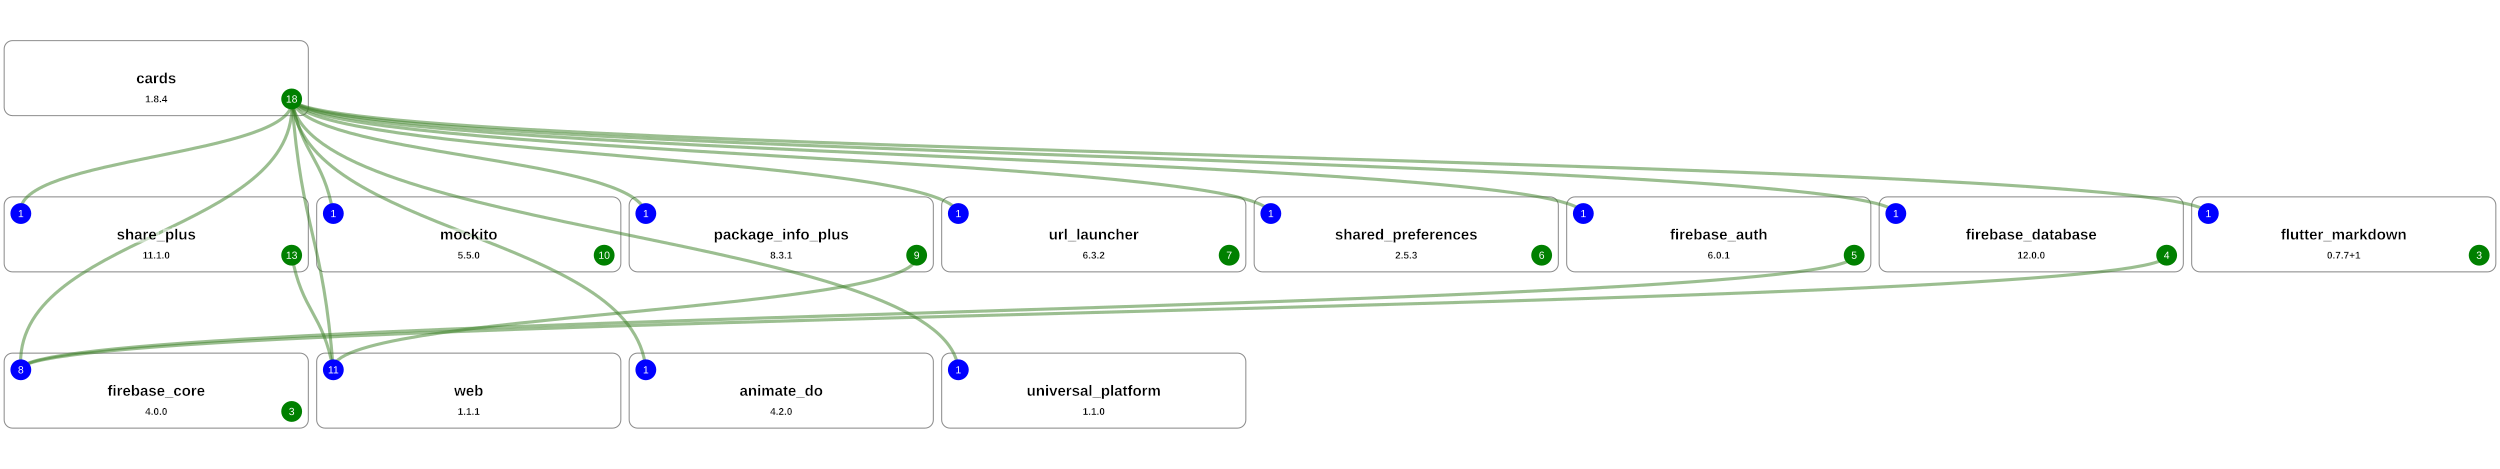
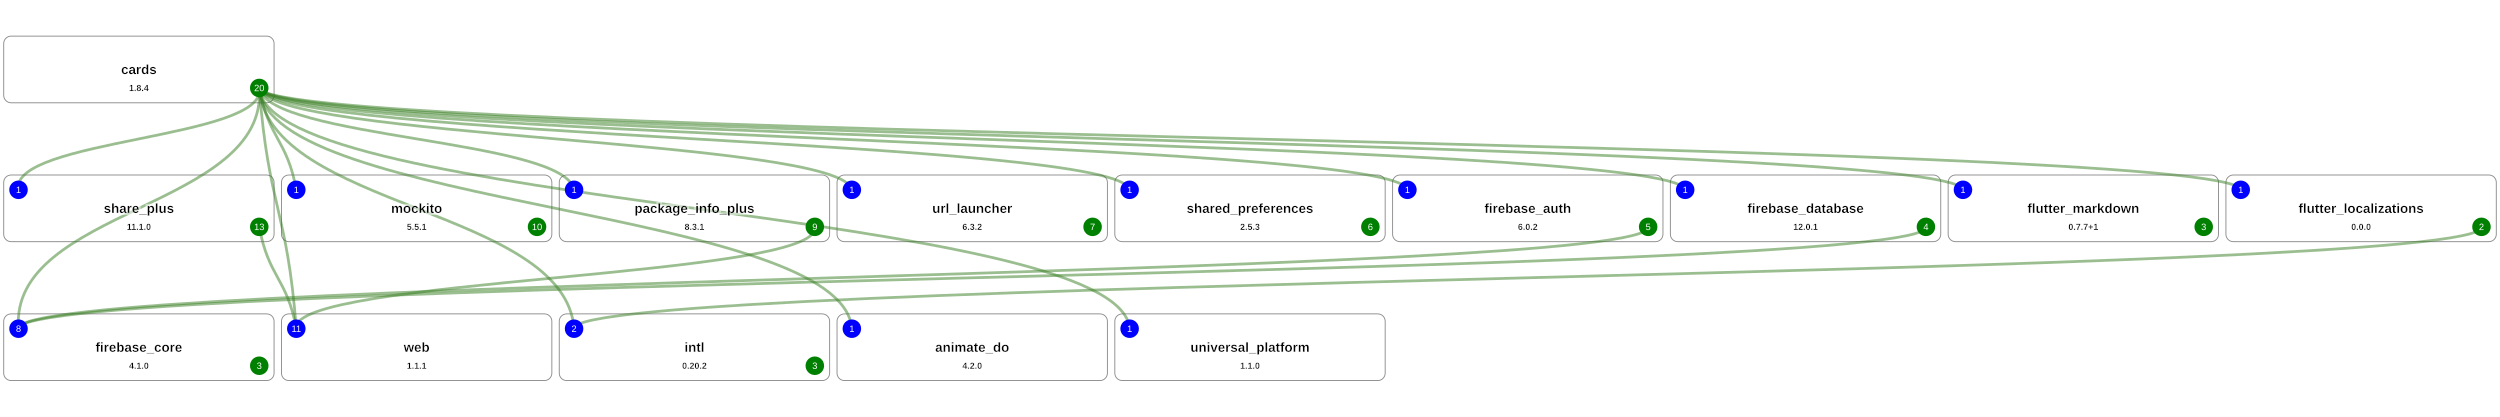
- <svg xmlns="http://www.w3.org/2000/svg" width="2400" height="450" font-family="Arial, Helvetica, sans-serif">
+ <svg xmlns="http://www.w3.org/2000/svg" width="2700" height="450" font-family="Arial, Helvetica, sans-serif">
  <style>
    .layerRectangle {
      stroke: black;
      stroke-dasharray: 5,5;
      fill: url('#layers')
    }
    .layerText {
      fill: purple;
      font-size: 150%;
      filter: url(#outlineWhite);
    }
    .nodeFolder {
      fill: #aaaaaa;
      opacity: 0.3;
      stroke: whitesmoke;
    }
    .nodeFile {
      fill: #ffffff;
      opacity: 0.9;
      stroke: gray;
    }
    .folderName {
      font-size: 180%;
      fill : white;
      font-weight: bolder;
      text-anchor: start;
      letter-spacing : 1px;
      dominant-baseline: hanging;
      filter: url(#shadow);
    }
    .nodeName {
      fill : black;
      font-weight: bold;
      text-anchor: middle;
      dominant-baseline: central;
      filter: url(#outlineWhite);
    }
    .line {
      fill : none;
      stroke-width: 3;
      opacity: 0.5;
    }
    .line:hover {
      stroke-width: 6;
      opacity: 1;
    }
</style>
  <defs id="idSvgDef">
    <linearGradient id="layers" gradientTransform="rotate(90)">
      <stop offset="0%" stop-color="#691872" stop-opacity="0.1" />
      <stop offset="100%" stop-color="#691872" stop-opacity="0.3" />
    </linearGradient>
    <filter id="shadow">
      <feGaussianBlur in="SourceAlpha" stdDeviation="2" />
      <feOffset dx="1" dy="1" result="offsetblur" />
      <feFlood flood-color="black" />
      <feComposite in2="offsetblur" operator="in" />
      <feMerge>
        <feMergeNode />
        <feMergeNode in="SourceGraphic" />
      </feMerge>
    </filter>
    <filter id="outlineWhite">
      <feMorphology in="SourceAlpha" result="DILATED" operator="dilate" radius="2" />
      <feFlood flood-color="white" flood-opacity="0.5" result="WHITE" />
      <feComposite in="WHITE" in2="DILATED" operator="in" result="OUTLINE" />
      <feMerge>
        <feMergeNode in="OUTLINE" />
        <feMergeNode in="SourceGraphic" />
      </feMerge>
    </filter>
    <filter id="outlineBlack">
      <feMorphology in="SourceAlpha" result="DILATED" operator="dilate" radius="2" />
      <feFlood flood-color="black" flood-opacity="0.5" result="BLACK" />
      <feComposite in="BLACK" in2="DILATED" operator="in" result="OUTLINE" />
      <feMerge>
        <feMergeNode in="OUTLINE" />
        <feMergeNode in="SourceGraphic" />
      </feMerge>
    </filter>
    <marker id="lineEnd" viewBox="0 -5 30 10" refX="12" orient="auto">
      <path d="M0,-16L32,0L0,16" fill="#3058FF" opacity="0.67" />
    </marker>
    <marker id="lineStart" viewBox="0 -4 8 8" refX="4" orient="auto">
      <circle cx="4" r="4" fill="#377E22" />
    </marker>
  </defs>
  <rect width="100%" height="100%" fill="white" />
  <rect width="100%" height="100%" fill="white" />
  <g id="Node_cards">
    <rect x="4" y="39" width="292" height="72" rx="8" ry="8" class="nodeFile" />
  </g>
  <g id="Node_animate_do">
-     <rect x="604" y="339" width="292" height="72" rx="8" ry="8" class="nodeFile" />
+     <rect x="904" y="339" width="292" height="72" rx="8" ry="8" class="nodeFile" />
  </g>
  <g id="Node_firebase_auth">
    <rect x="1504" y="189" width="292" height="72" rx="8" ry="8" class="nodeFile" />
  </g>
  <g id="Node_firebase_core">
    <rect x="4" y="339" width="292" height="72" rx="8" ry="8" class="nodeFile" />
  </g>
  <g id="Node_firebase_database">
    <rect x="1804" y="189" width="292" height="72" rx="8" ry="8" class="nodeFile" />
  </g>
+   <g id="Node_flutter_localizations">
+     <rect x="2404" y="189" width="292" height="72" rx="8" ry="8" class="nodeFile" />
+   </g>
  <g id="Node_flutter_markdown">
    <rect x="2104" y="189" width="292" height="72" rx="8" ry="8" class="nodeFile" />
  </g>
+   <g id="Node_intl">
+     <rect x="604" y="339" width="292" height="72" rx="8" ry="8" class="nodeFile" />
+   </g>
  <g id="Node_mockito">
    <rect x="304" y="189" width="292" height="72" rx="8" ry="8" class="nodeFile" />
  </g>
  <g id="Node_package_info_plus">
    <rect x="604" y="189" width="292" height="72" rx="8" ry="8" class="nodeFile" />
  </g>
  <g id="Node_share_plus">
    <rect x="4" y="189" width="292" height="72" rx="8" ry="8" class="nodeFile" />
  </g>
  <g id="Node_shared_preferences">
    <rect x="1204" y="189" width="292" height="72" rx="8" ry="8" class="nodeFile" />
  </g>
  <g id="Node_universal_platform">
-     <rect x="904" y="339" width="292" height="72" rx="8" ry="8" class="nodeFile" />
+     <rect x="1204" y="339" width="292" height="72" rx="8" ry="8" class="nodeFile" />
  </g>
  <g id="Node_url_launcher">
    <rect x="904" y="189" width="292" height="72" rx="8" ry="8" class="nodeFile" />
  </g>
  <g id="Node_web">
    <rect x="304" y="339" width="292" height="72" rx="8" ry="8" class="nodeFile" />
  </g>
  <g id="Edges">
+     <path class="line" d="M280 95 C 290 225,910 225, 920 355" fill="none" stroke="#377E22">
+       </path>
+     <path class="line" d="M280 95 C 290 150,1510 150, 1520 205" fill="none" stroke="#377E22">
+       </path>
+     <path class="line" d="M280 95 C 290 225,10 225, 20 355" fill="none" stroke="#377E22">
+       </path>
+     <path class="line" d="M280 95 C 290 150,1810 150, 1820 205" fill="none" stroke="#377E22">
+       </path>
+     <path class="line" d="M280 95 C 290 150,2410 150, 2420 205" fill="none" stroke="#377E22">
+       </path>
+     <path class="line" d="M280 95 C 290 150,2110 150, 2120 205" fill="none" stroke="#377E22">
+       </path>
    <path class="line" d="M280 95 C 290 225,610 225, 620 355" fill="none" stroke="#377E22">
      </path>
-     <path class="line" d="M280 95 C 290 150,1510 150, 1520 205" fill="none" stroke="#377E22">
-       </path>
-     <path class="line" d="M280 95 C 290 225,10 225, 20 355" fill="none" stroke="#377E22">
-       </path>
-     <path class="line" d="M280 95 C 290 150,1810 150, 1820 205" fill="none" stroke="#377E22">
-       </path>
-     <path class="line" d="M280 95 C 290 150,2110 150, 2120 205" fill="none" stroke="#377E22">
-       </path>
    <path class="line" d="M280 95 C 290 150,310 150, 320 205" fill="none" stroke="#377E22">
      </path>
    <path class="line" d="M280 95 C 290 150,610 150, 620 205" fill="none" stroke="#377E22">
      </path>
    <path class="line" d="M280 95 C 290 150,10 150, 20 205" fill="none" stroke="#377E22">
      </path>
    <path class="line" d="M280 95 C 290 150,1210 150, 1220 205" fill="none" stroke="#377E22">
      </path>
-     <path class="line" d="M280 95 C 290 225,910 225, 920 355" fill="none" stroke="#377E22">
+     <path class="line" d="M280 95 C 290 225,1210 225, 1220 355" fill="none" stroke="#377E22">
      </path>
    <path class="line" d="M280 95 C 290 150,910 150, 920 205" fill="none" stroke="#377E22">
      </path>
    <path class="line" d="M280 95 C 290 225,310 225, 320 355" fill="none" stroke="#377E22">
      </path>
    <path class="line" d="M1780 245 C 1790 300,10 300, 20 355" fill="none" stroke="#377E22">
      </path>
    <path class="line" d="M2080 245 C 2090 300,10 300, 20 355" fill="none" stroke="#377E22">
      </path>
+     <path class="line" d="M2680 245 C 2690 300,610 300, 620 355" fill="none" stroke="#377E22">
+       </path>
    <path class="line" d="M880 245 C 890 300,310 300, 320 355" fill="none" stroke="#377E22">
      </path>
    <path class="line" d="M280 245 C 290 300,310 300, 320 355" fill="none" stroke="#377E22">
      </path>
  </g>
  <g id="Counters_cards">
    <g>
      <circle cx="280" cy="95" r="10" fill="green" />
-       <text x="280" y="95" fill="white" font-size="10" text-anchor="middle" dominant-baseline="central">18</text>
+       <text x="280" y="95" fill="white" font-size="10" text-anchor="middle" dominant-baseline="central">20</text>
    </g>
  </g>
  <g id="Counters_animate_do">
    <g>
-       <circle cx="620" cy="355" r="10" fill="blue" />
-       <text x="620" y="355" fill="white" font-size="10" text-anchor="middle" dominant-baseline="central">1</text>
+       <circle cx="920" cy="355" r="10" fill="blue" />
+       <text x="920" y="355" fill="white" font-size="10" text-anchor="middle" dominant-baseline="central">1</text>
    </g>
  </g>
  <g id="Counters_firebase_auth">
    <g>
      <circle cx="1780" cy="245" r="10" fill="green" />
      <text x="1780" y="245" fill="white" font-size="10" text-anchor="middle" dominant-baseline="central">5</text>
    </g>
    <g>
      <circle cx="1520" cy="205" r="10" fill="blue" />
      <text x="1520" y="205" fill="white" font-size="10" text-anchor="middle" dominant-baseline="central">1</text>
    </g>
  </g>
  <g id="Counters_firebase_core">
    <g>
      <circle cx="280" cy="395" r="10" fill="green" />
      <text x="280" y="395" fill="white" font-size="10" text-anchor="middle" dominant-baseline="central">3</text>
    </g>
    <g>
      <circle cx="20" cy="355" r="10" fill="blue" />
      <text x="20" y="355" fill="white" font-size="10" text-anchor="middle" dominant-baseline="central">8</text>
    </g>
  </g>
  <g id="Counters_firebase_database">
    <g>
      <circle cx="2080" cy="245" r="10" fill="green" />
      <text x="2080" y="245" fill="white" font-size="10" text-anchor="middle" dominant-baseline="central">4</text>
    </g>
    <g>
      <circle cx="1820" cy="205" r="10" fill="blue" />
      <text x="1820" y="205" fill="white" font-size="10" text-anchor="middle" dominant-baseline="central">1</text>
    </g>
  </g>
+   <g id="Counters_flutter_localizations">
+     <g>
+       <circle cx="2680" cy="245" r="10" fill="green" />
+       <text x="2680" y="245" fill="white" font-size="10" text-anchor="middle" dominant-baseline="central">2</text>
+     </g>
+     <g>
+       <circle cx="2420" cy="205" r="10" fill="blue" />
+       <text x="2420" y="205" fill="white" font-size="10" text-anchor="middle" dominant-baseline="central">1</text>
+     </g>
+   </g>
  <g id="Counters_flutter_markdown">
    <g>
      <circle cx="2380" cy="245" r="10" fill="green" />
      <text x="2380" y="245" fill="white" font-size="10" text-anchor="middle" dominant-baseline="central">3</text>
    </g>
    <g>
      <circle cx="2120" cy="205" r="10" fill="blue" />
      <text x="2120" y="205" fill="white" font-size="10" text-anchor="middle" dominant-baseline="central">1</text>
    </g>
  </g>
+   <g id="Counters_intl">
+     <g>
+       <circle cx="880" cy="395" r="10" fill="green" />
+       <text x="880" y="395" fill="white" font-size="10" text-anchor="middle" dominant-baseline="central">3</text>
+     </g>
+     <g>
+       <circle cx="620" cy="355" r="10" fill="blue" />
+       <text x="620" y="355" fill="white" font-size="10" text-anchor="middle" dominant-baseline="central">2</text>
+     </g>
+   </g>
  <g id="Counters_mockito">
    <g>
      <circle cx="580" cy="245" r="10" fill="green" />
      <text x="580" y="245" fill="white" font-size="10" text-anchor="middle" dominant-baseline="central">10</text>
    </g>
    <g>
      <circle cx="320" cy="205" r="10" fill="blue" />
      <text x="320" y="205" fill="white" font-size="10" text-anchor="middle" dominant-baseline="central">1</text>
    </g>
  </g>
  <g id="Counters_package_info_plus">
    <g>
      <circle cx="880" cy="245" r="10" fill="green" />
      <text x="880" y="245" fill="white" font-size="10" text-anchor="middle" dominant-baseline="central">9</text>
    </g>
    <g>
      <circle cx="620" cy="205" r="10" fill="blue" />
      <text x="620" y="205" fill="white" font-size="10" text-anchor="middle" dominant-baseline="central">1</text>
    </g>
  </g>
  <g id="Counters_share_plus">
    <g>
      <circle cx="280" cy="245" r="10" fill="green" />
      <text x="280" y="245" fill="white" font-size="10" text-anchor="middle" dominant-baseline="central">13</text>
    </g>
    <g>
      <circle cx="20" cy="205" r="10" fill="blue" />
      <text x="20" y="205" fill="white" font-size="10" text-anchor="middle" dominant-baseline="central">1</text>
    </g>
  </g>
  <g id="Counters_shared_preferences">
    <g>
      <circle cx="1480" cy="245" r="10" fill="green" />
      <text x="1480" y="245" fill="white" font-size="10" text-anchor="middle" dominant-baseline="central">6</text>
    </g>
    <g>
      <circle cx="1220" cy="205" r="10" fill="blue" />
      <text x="1220" y="205" fill="white" font-size="10" text-anchor="middle" dominant-baseline="central">1</text>
    </g>
  </g>
  <g id="Counters_universal_platform">
    <g>
-       <circle cx="920" cy="355" r="10" fill="blue" />
-       <text x="920" y="355" fill="white" font-size="10" text-anchor="middle" dominant-baseline="central">1</text>
+       <circle cx="1220" cy="355" r="10" fill="blue" />
+       <text x="1220" y="355" fill="white" font-size="10" text-anchor="middle" dominant-baseline="central">1</text>
    </g>
  </g>
  <g id="Counters_url_launcher">
    <g>
      <circle cx="1180" cy="245" r="10" fill="green" />
      <text x="1180" y="245" fill="white" font-size="10" text-anchor="middle" dominant-baseline="central">7</text>
    </g>
    <g>
      <circle cx="920" cy="205" r="10" fill="blue" />
      <text x="920" y="205" fill="white" font-size="10" text-anchor="middle" dominant-baseline="central">1</text>
    </g>
  </g>
  <g id="Counters_web">
    <g>
      <circle cx="320" cy="355" r="10" fill="blue" />
      <text x="320" y="355" fill="white" font-size="10" text-anchor="middle" dominant-baseline="central">11</text>
    </g>
  </g>
  <g id="Labels_cards">
    <text class="nodeName" x="150" y="75" font-size="120%">cards</text>
    <text class="nodeName" x="150" y="95" font-size="80%">1.8.4</text>
  </g>
  <g id="Labels_animate_do">
-     <text class="nodeName" x="750" y="375" font-size="120%">animate_do</text>
-     <text class="nodeName" x="750" y="395" font-size="80%">4.2.0</text>
+     <text class="nodeName" x="1050" y="375" font-size="120%">animate_do</text>
+     <text class="nodeName" x="1050" y="395" font-size="80%">4.2.0</text>
  </g>
  <g id="Labels_firebase_auth">
    <text class="nodeName" x="1650" y="225" font-size="120%">firebase_auth</text>
-     <text class="nodeName" x="1650" y="245" font-size="80%">6.0.1</text>
+     <text class="nodeName" x="1650" y="245" font-size="80%">6.0.2</text>
  </g>
  <g id="Labels_firebase_core">
    <text class="nodeName" x="150" y="375" font-size="120%">firebase_core</text>
-     <text class="nodeName" x="150" y="395" font-size="80%">4.0.0</text>
+     <text class="nodeName" x="150" y="395" font-size="80%">4.1.0</text>
  </g>
  <g id="Labels_firebase_database">
    <text class="nodeName" x="1950" y="225" font-size="120%">firebase_database</text>
-     <text class="nodeName" x="1950" y="245" font-size="80%">12.0.0</text>
+     <text class="nodeName" x="1950" y="245" font-size="80%">12.0.1</text>
+   </g>
+   <g id="Labels_flutter_localizations">
+     <text class="nodeName" x="2550" y="225" font-size="120%">flutter_localizations</text>
+     <text class="nodeName" x="2550" y="245" font-size="80%">0.0.0</text>
  </g>
  <g id="Labels_flutter_markdown">
    <text class="nodeName" x="2250" y="225" font-size="120%">flutter_markdown</text>
    <text class="nodeName" x="2250" y="245" font-size="80%">0.7.7+1</text>
  </g>
+   <g id="Labels_intl">
+     <text class="nodeName" x="750" y="375" font-size="120%">intl</text>
+     <text class="nodeName" x="750" y="395" font-size="80%">0.20.2</text>
+   </g>
  <g id="Labels_mockito">
    <text class="nodeName" x="450" y="225" font-size="120%">mockito</text>
-     <text class="nodeName" x="450" y="245" font-size="80%">5.5.0</text>
+     <text class="nodeName" x="450" y="245" font-size="80%">5.5.1</text>
  </g>
  <g id="Labels_package_info_plus">
    <text class="nodeName" x="750" y="225" font-size="120%">package_info_plus</text>
    <text class="nodeName" x="750" y="245" font-size="80%">8.3.1</text>
  </g>
  <g id="Labels_share_plus">
    <text class="nodeName" x="150" y="225" font-size="120%">share_plus</text>
    <text class="nodeName" x="150" y="245" font-size="80%">11.1.0</text>
  </g>
  <g id="Labels_shared_preferences">
    <text class="nodeName" x="1350" y="225" font-size="120%">shared_preferences</text>
    <text class="nodeName" x="1350" y="245" font-size="80%">2.5.3</text>
  </g>
  <g id="Labels_universal_platform">
-     <text class="nodeName" x="1050" y="375" font-size="120%">universal_platform</text>
-     <text class="nodeName" x="1050" y="395" font-size="80%">1.1.0</text>
+     <text class="nodeName" x="1350" y="375" font-size="120%">universal_platform</text>
+     <text class="nodeName" x="1350" y="395" font-size="80%">1.1.0</text>
  </g>
  <g id="Labels_url_launcher">
    <text class="nodeName" x="1050" y="225" font-size="120%">url_launcher</text>
    <text class="nodeName" x="1050" y="245" font-size="80%">6.3.2</text>
  </g>
  <g id="Labels_web">
    <text class="nodeName" x="450" y="375" font-size="120%">web</text>
    <text class="nodeName" x="450" y="395" font-size="80%">1.1.1</text>
  </g>
</svg>
